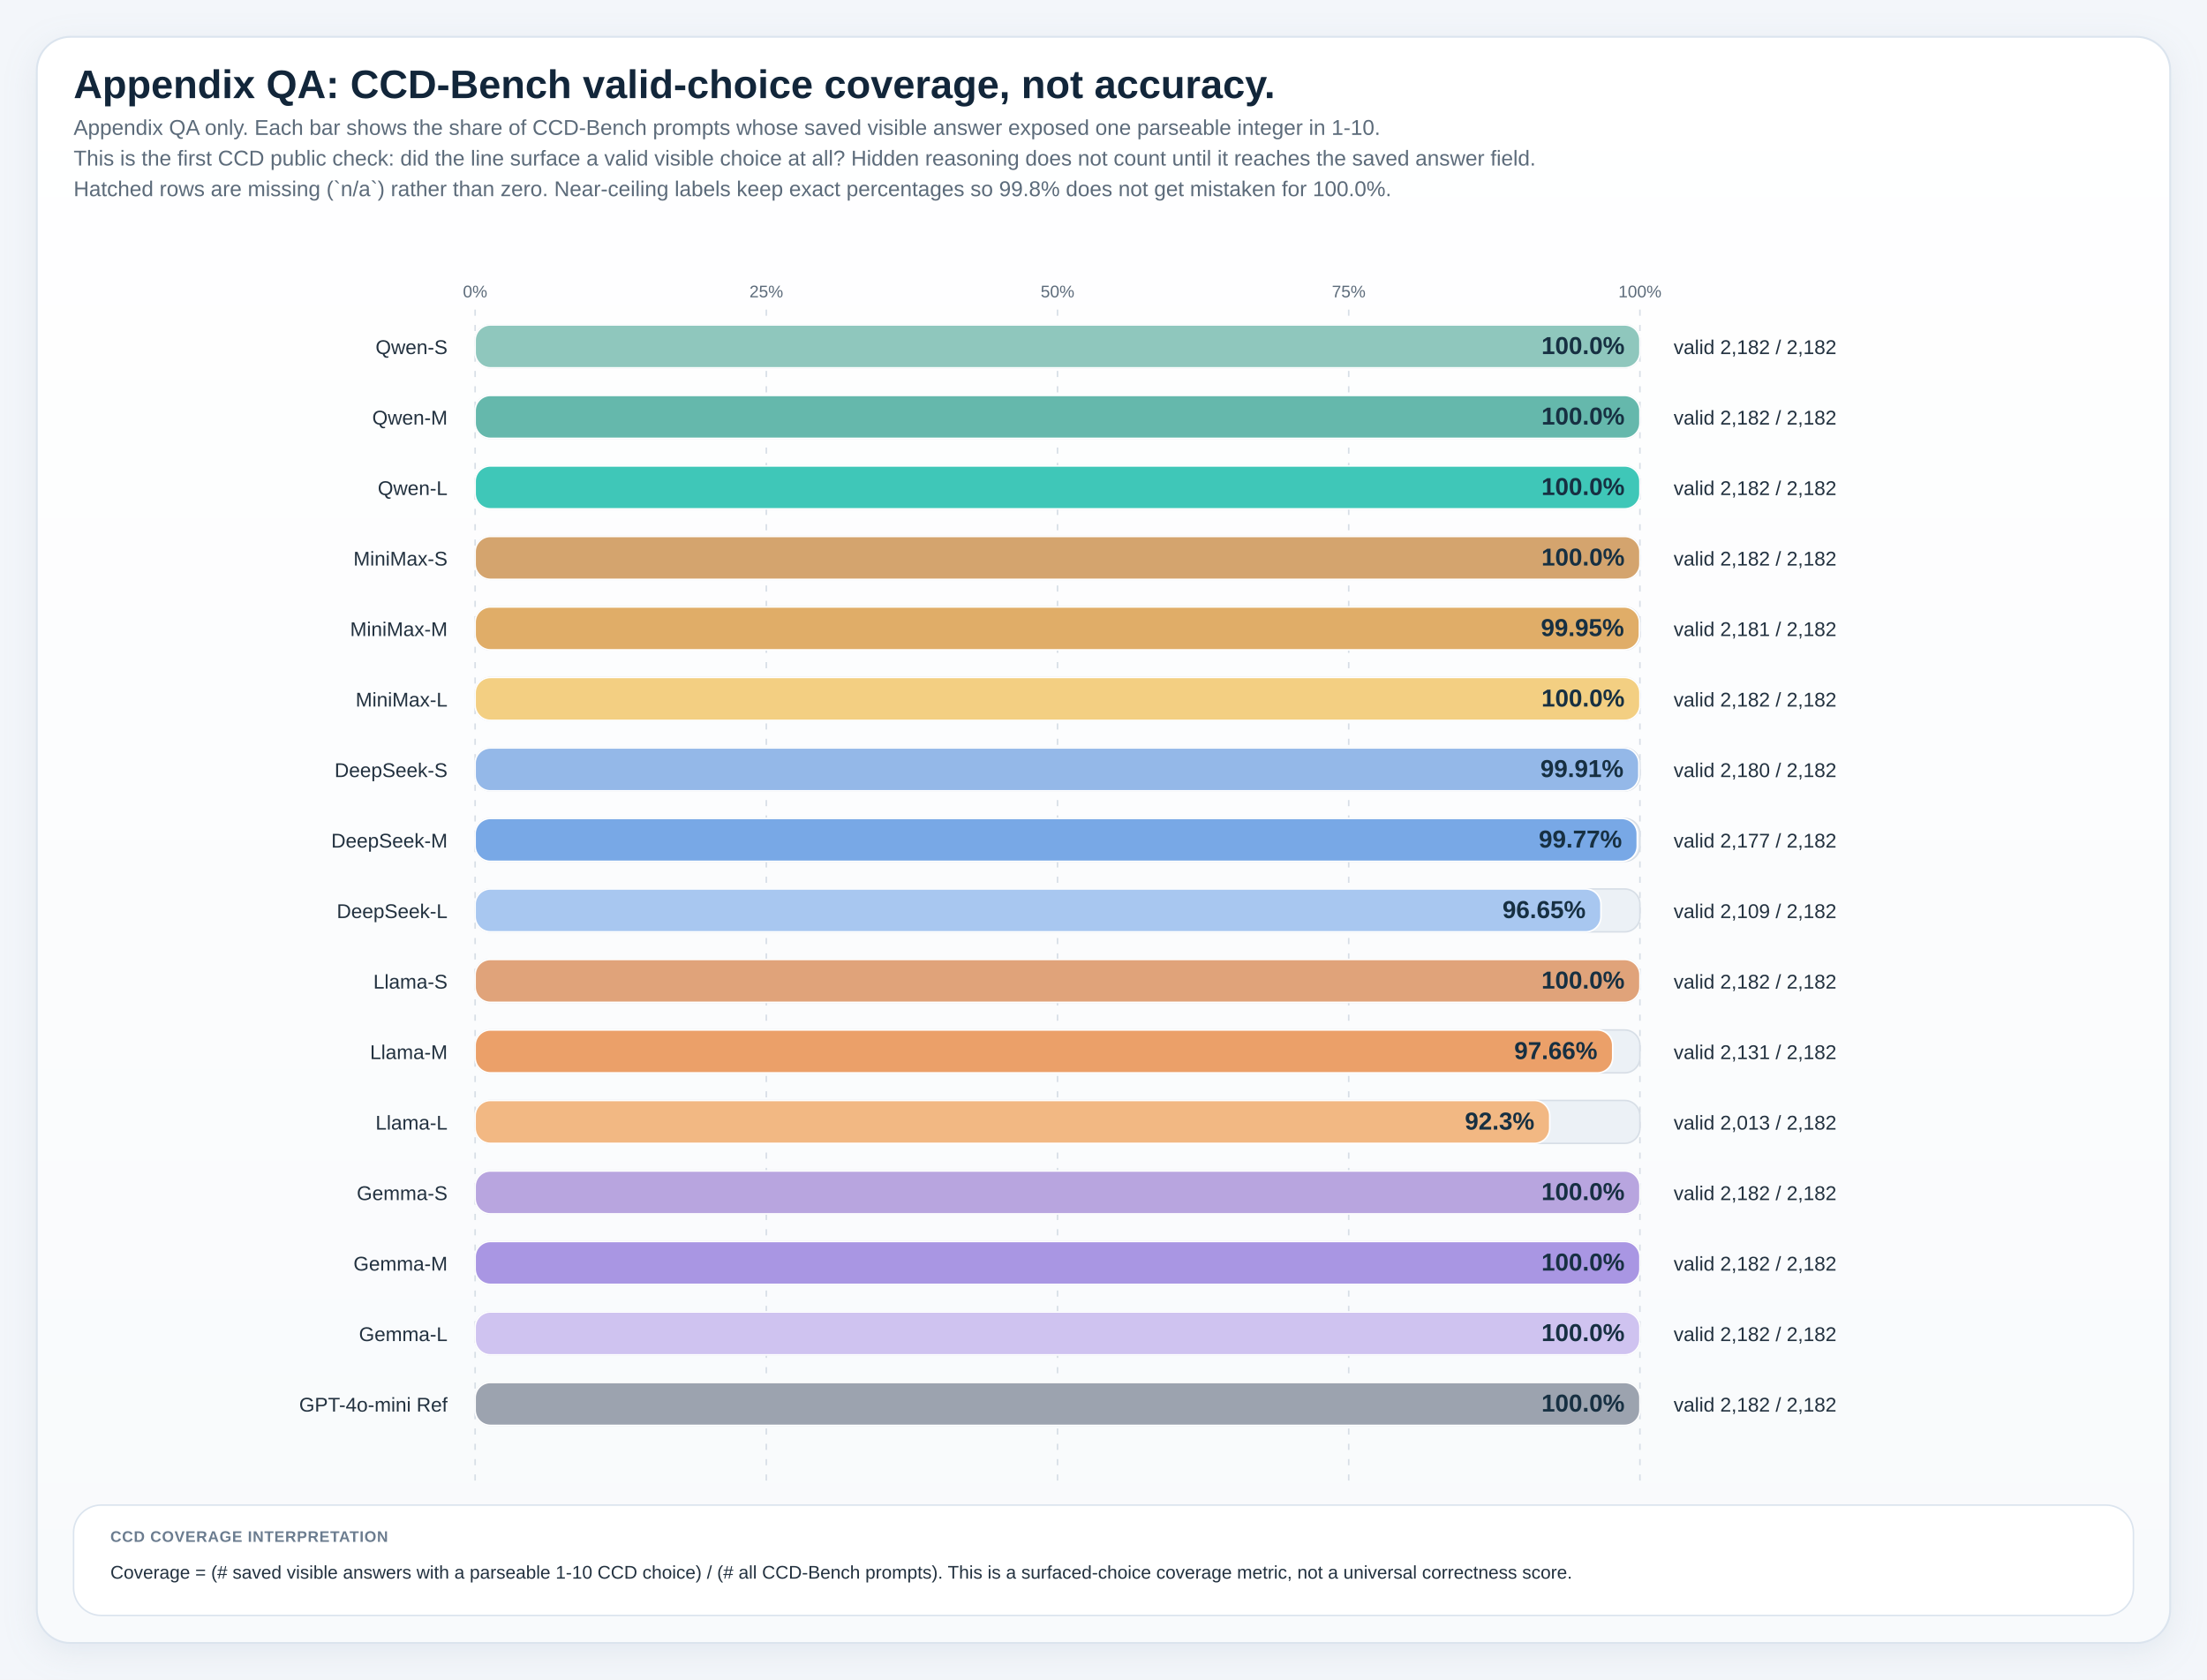
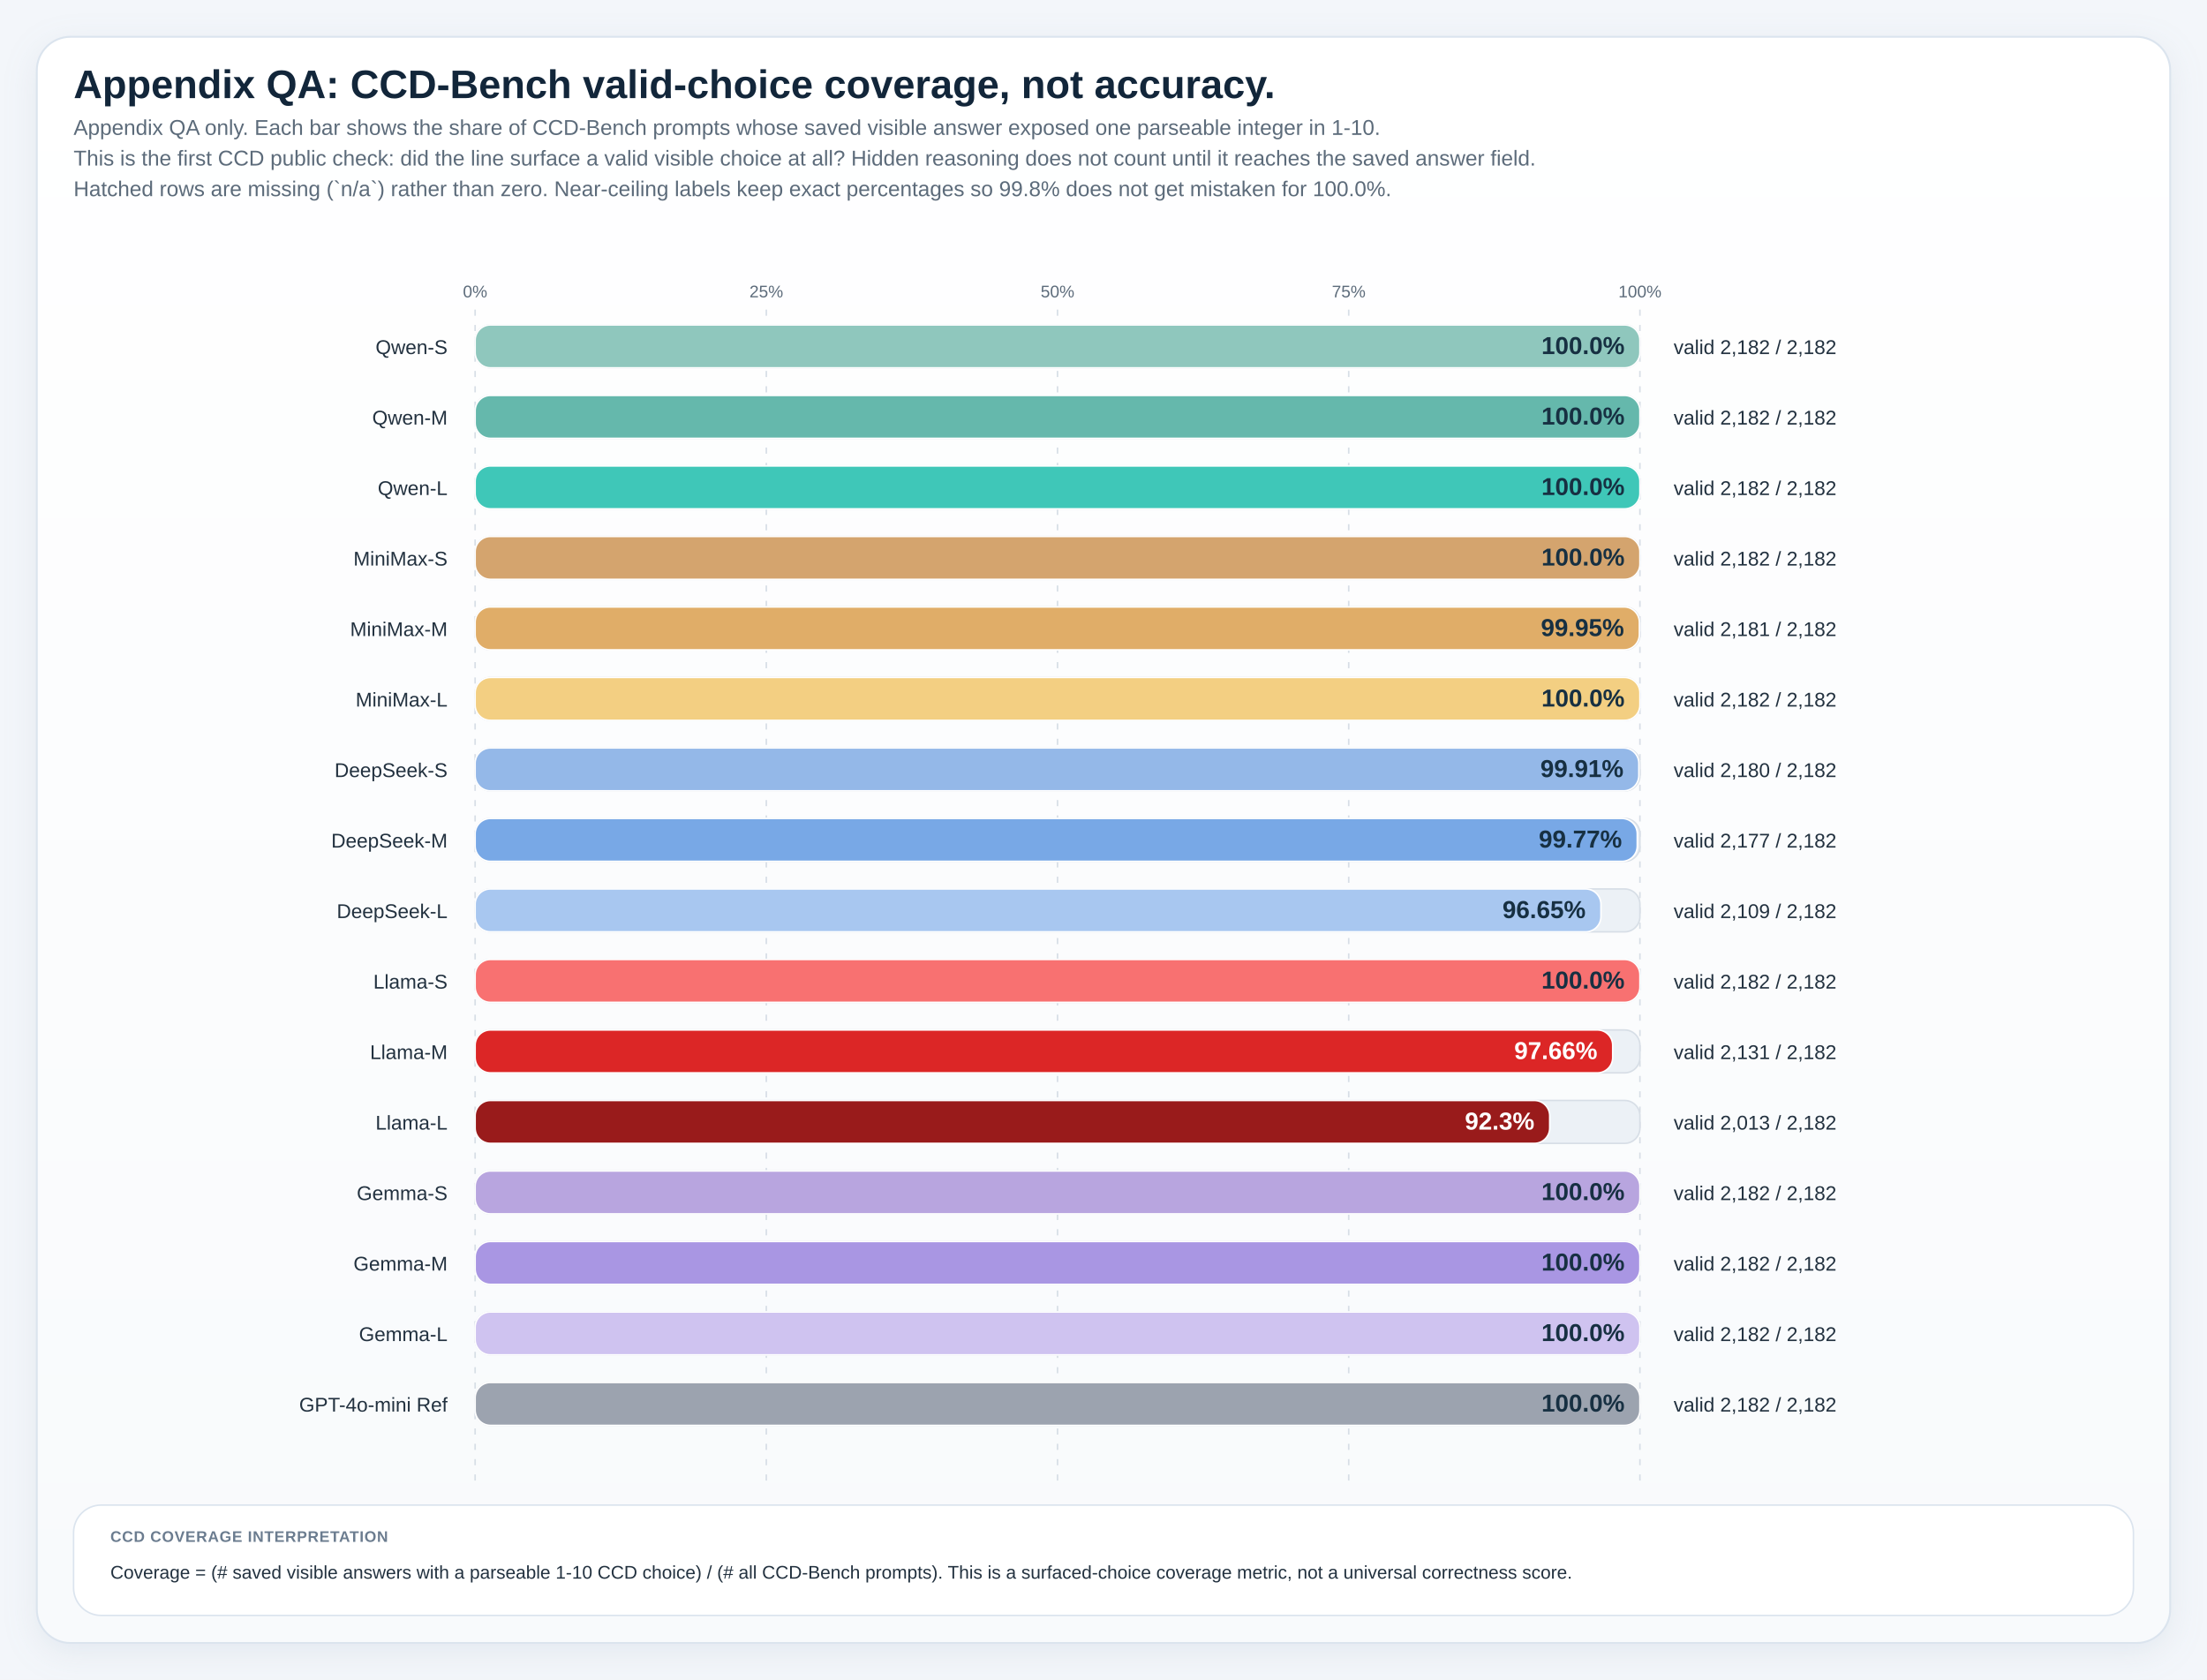
<svg xmlns="http://www.w3.org/2000/svg" viewBox="0 0 1440 1096" role="img" preserveAspectRatio="xMidYMin meet" style="max-width:100%;height:auto">
  <defs>
    <linearGradient id="panelGradient" x1="0" x2="0" y1="0" y2="1">
      <stop offset="0%" stop-color="#ffffff" />
      <stop offset="100%" stop-color="#f8fafc" />
    </linearGradient>
    <pattern id="diagonalHatch" width="8" height="8" patternUnits="userSpaceOnUse" patternTransform="rotate(45)">
      <line x1="0" y1="0" x2="0" y2="8" stroke="#cdd6e1" stroke-width="3" />
    </pattern>
    <filter id="softShadow" x="-20%" y="-20%" width="140%" height="140%">
      <feDropShadow dx="0" dy="6" stdDeviation="10" flood-color="#9fb0c2" flood-opacity="0.18" />
    </filter>
    <style>
.canvas { fill: #f3f6fa; }
.title { font: 700 26px 'IBM Plex Sans', 'Helvetica Neue', Arial, sans-serif; fill: #12263a; }
.subtitle { font: 400 14px 'IBM Plex Sans', 'Helvetica Neue', Arial, sans-serif; fill: #5c6b7a; }
.axis { font: 600 14px 'IBM Plex Sans', 'Helvetica Neue', Arial, sans-serif; fill: #22313f; }
.label { font: 500 13px 'IBM Plex Sans', 'Helvetica Neue', Arial, sans-serif; fill: #22313f; }
.metric { font: 700 20px 'IBM Plex Sans', 'Helvetica Neue', Arial, sans-serif; fill: #12263a; }
.celltext { font: 700 16px 'IBM Plex Sans', 'Helvetica Neue', Arial, sans-serif; fill: #ffffff; }
.celltext-dark { font: 700 16px 'IBM Plex Sans', 'Helvetica Neue', Arial, sans-serif; fill: #173042; }
.cellsub { font: 500 11px 'IBM Plex Sans', 'Helvetica Neue', Arial, sans-serif; fill: rgba(255,255,255,0.88); }
.cellsub-dark { font: 600 11px 'IBM Plex Sans', 'Helvetica Neue', Arial, sans-serif; fill: #385062; }
.body { font: 500 12px 'IBM Plex Sans', 'Helvetica Neue', Arial, sans-serif; fill: #22313f; }
.small { font: 500 11px 'IBM Plex Sans', 'Helvetica Neue', Arial, sans-serif; fill: #5c6b7a; }
.tiny { font: 600 10px 'IBM Plex Sans', 'Helvetica Neue', Arial, sans-serif; fill: #6b7c8f; letter-spacing: 0.04em; }
.grid { fill: #ffffff; stroke: #d7dee6; stroke-width: 1.25; }
.panel { fill: url(#panelGradient); stroke: #dbe4ee; stroke-width: 1.25; filter: url(#softShadow); }
.subpanel { fill: #ffffff; stroke: #e2e8f0; stroke-width: 1; }
.legend-card { fill: #ffffff; stroke: #dbe4ee; stroke-width: 1; }
.guide { stroke: #d7dee6; stroke-width: 1; stroke-dasharray: 4 6; }
.baseline { stroke: #aab7c6; stroke-width: 1.1; }
.muted-cell { fill: #eef2f7; stroke: #d7dee6; stroke-width: 1; }
.muted-bar { fill: #ecf1f6; stroke: #d7dee6; stroke-width: 1; }
.outline { stroke: rgba(255,255,255,0.9); stroke-width: 1; }
</style>
  </defs>
  <rect x="0" y="0" width="1440" height="1096" class="canvas" />
  <rect x="24" y="24" width="1392" height="1048" rx="22" class="panel" />
  <text x="48" y="64" class="title">Appendix QA: CCD-Bench valid-choice coverage, not accuracy.</text>
  <text x="48" y="88" class="subtitle">Appendix QA only. Each bar shows the share of CCD-Bench prompts whose saved visible answer exposed one parseable integer in 1-10.</text>
  <text x="48" y="108" class="subtitle">This is the first CCD public check: did the line surface a valid visible choice at all? Hidden reasoning does not count until it reaches the saved answer field.</text>
  <text x="48" y="128" class="subtitle">Hatched rows are missing (`n/a`) rather than zero. Near-ceiling labels keep exact percentages so 99.8% does not get mistaken for 100.0%.</text>
  <line x1="310.00" y1="202" x2="310.00" y2="972" class="guide" />
  <text x="310.00" y="194" text-anchor="middle" class="small">0%</text>
  <line x1="500.00" y1="202" x2="500.00" y2="972" class="guide" />
  <text x="500.00" y="194" text-anchor="middle" class="small">25%</text>
  <line x1="690.00" y1="202" x2="690.00" y2="972" class="guide" />
  <text x="690.00" y="194" text-anchor="middle" class="small">50%</text>
  <line x1="880.00" y1="202" x2="880.00" y2="972" class="guide" />
  <text x="880.00" y="194" text-anchor="middle" class="small">75%</text>
  <line x1="1070.00" y1="202" x2="1070.00" y2="972" class="guide" />
  <text x="1070.00" y="194" text-anchor="middle" class="small">100%</text>
  <text x="292" y="231.00" text-anchor="end" class="label">Qwen-S</text>
  <rect x="310" y="212" width="760" height="28" rx="10" class="muted-bar" />
  <rect x="310" y="212" width="760.00" height="28" rx="10" fill="#8fc7bd" stroke="#ffffff" stroke-width="1" />
  <text x="1060.00" y="231.00" text-anchor="end" class="celltext-dark">100.0%</text>
  <text x="1092" y="231.00" class="label">valid 2,182 / 2,182</text>
  <text x="292" y="277.00" text-anchor="end" class="label">Qwen-M</text>
  <rect x="310" y="258" width="760" height="28" rx="10" class="muted-bar" />
  <rect x="310" y="258" width="760.00" height="28" rx="10" fill="#65b8ac" stroke="#ffffff" stroke-width="1" />
  <text x="1060.00" y="277.00" text-anchor="end" class="celltext-dark">100.0%</text>
  <text x="1092" y="277.00" class="label">valid 2,182 / 2,182</text>
  <text x="292" y="323.00" text-anchor="end" class="label">Qwen-L</text>
  <rect x="310" y="304" width="760" height="28" rx="10" class="muted-bar" />
  <rect x="310" y="304" width="760.00" height="28" rx="10" fill="#3fc7b8" stroke="#ffffff" stroke-width="1" />
  <text x="1060.00" y="323.00" text-anchor="end" class="celltext-dark">100.0%</text>
  <text x="1092" y="323.00" class="label">valid 2,182 / 2,182</text>
  <text x="292" y="369.00" text-anchor="end" class="label">MiniMax-S</text>
  <rect x="310" y="350" width="760" height="28" rx="10" class="muted-bar" />
  <rect x="310" y="350" width="760.00" height="28" rx="10" fill="#d4a46e" stroke="#ffffff" stroke-width="1" />
  <text x="1060.00" y="369.00" text-anchor="end" class="celltext-dark">100.0%</text>
  <text x="1092" y="369.00" class="label">valid 2,182 / 2,182</text>
  <text x="292" y="415.00" text-anchor="end" class="label">MiniMax-M</text>
  <rect x="310" y="396" width="760" height="28" rx="10" class="muted-bar" />
  <rect x="310" y="396" width="759.65" height="28" rx="10" fill="#e0ad68" stroke="#ffffff" stroke-width="1" />
  <text x="1059.65" y="415.00" text-anchor="end" class="celltext-dark">99.95%</text>
  <text x="1092" y="415.00" class="label">valid 2,181 / 2,182</text>
  <text x="292" y="461.00" text-anchor="end" class="label">MiniMax-L</text>
  <rect x="310" y="442" width="760" height="28" rx="10" class="muted-bar" />
  <rect x="310" y="442" width="760.00" height="28" rx="10" fill="#f3cf82" stroke="#ffffff" stroke-width="1" />
  <text x="1060.00" y="461.00" text-anchor="end" class="celltext-dark">100.0%</text>
  <text x="1092" y="461.00" class="label">valid 2,182 / 2,182</text>
  <text x="292" y="507.00" text-anchor="end" class="label">DeepSeek-S</text>
  <rect x="310" y="488" width="760" height="28" rx="10" class="muted-bar" />
  <rect x="310" y="488" width="759.30" height="28" rx="10" fill="#94b8e8" stroke="#ffffff" stroke-width="1" />
  <text x="1059.30" y="507.00" text-anchor="end" class="celltext-dark">99.91%</text>
  <text x="1092" y="507.00" class="label">valid 2,180 / 2,182</text>
  <text x="292" y="553.00" text-anchor="end" class="label">DeepSeek-M</text>
  <rect x="310" y="534" width="760" height="28" rx="10" class="muted-bar" />
  <rect x="310" y="534" width="758.26" height="28" rx="10" fill="#78a8e6" stroke="#ffffff" stroke-width="1" />
  <text x="1058.26" y="553.00" text-anchor="end" class="celltext-dark">99.77%</text>
  <text x="1092" y="553.00" class="label">valid 2,177 / 2,182</text>
  <text x="292" y="599.00" text-anchor="end" class="label">DeepSeek-L</text>
  <rect x="310" y="580" width="760" height="28" rx="10" class="muted-bar" />
  <rect x="310" y="580" width="734.57" height="28" rx="10" fill="#a8c7f0" stroke="#ffffff" stroke-width="1" />
  <text x="1034.57" y="599.00" text-anchor="end" class="celltext-dark">96.65%</text>
  <text x="1092" y="599.00" class="label">valid 2,109 / 2,182</text>
  <text x="292" y="645.00" text-anchor="end" class="label">Llama-S</text>
  <rect x="310" y="626" width="760" height="28" rx="10" class="muted-bar" />
-   <rect x="310" y="626" width="760.00" height="28" rx="10" fill="#e0a37a" stroke="#ffffff" stroke-width="1" />
+   <rect x="310" y="626" width="760.00" height="28" rx="10" fill="#f87171" stroke="#ffffff" stroke-width="1" />
  <text x="1060.00" y="645.00" text-anchor="end" class="celltext-dark">100.0%</text>
  <text x="1092" y="645.00" class="label">valid 2,182 / 2,182</text>
  <text x="292" y="691.00" text-anchor="end" class="label">Llama-M</text>
  <rect x="310" y="672" width="760" height="28" rx="10" class="muted-bar" />
-   <rect x="310" y="672" width="742.24" height="28" rx="10" fill="#eba069" stroke="#ffffff" stroke-width="1" />
-   <text x="1042.24" y="691.00" text-anchor="end" class="celltext-dark">97.66%</text>
+   <rect x="310" y="672" width="742.24" height="28" rx="10" fill="#dc2626" stroke="#ffffff" stroke-width="1" />
+   <text x="1042.24" y="691.00" text-anchor="end" class="celltext">97.66%</text>
  <text x="1092" y="691.00" class="label">valid 2,131 / 2,182</text>
  <text x="292" y="737.00" text-anchor="end" class="label">Llama-L</text>
  <rect x="310" y="718" width="760" height="28" rx="10" class="muted-bar" />
-   <rect x="310" y="718" width="701.14" height="28" rx="10" fill="#f2b883" stroke="#ffffff" stroke-width="1" />
-   <text x="1001.14" y="737.00" text-anchor="end" class="celltext-dark">92.3%</text>
+   <rect x="310" y="718" width="701.14" height="28" rx="10" fill="#991b1b" stroke="#ffffff" stroke-width="1" />
+   <text x="1001.14" y="737.00" text-anchor="end" class="celltext">92.3%</text>
  <text x="1092" y="737.00" class="label">valid 2,013 / 2,182</text>
  <text x="292" y="783.00" text-anchor="end" class="label">Gemma-S</text>
  <rect x="310" y="764" width="760" height="28" rx="10" class="muted-bar" />
  <rect x="310" y="764" width="760.00" height="28" rx="10" fill="#b8a5df" stroke="#ffffff" stroke-width="1" />
  <text x="1060.00" y="783.00" text-anchor="end" class="celltext-dark">100.0%</text>
  <text x="1092" y="783.00" class="label">valid 2,182 / 2,182</text>
  <text x="292" y="829.00" text-anchor="end" class="label">Gemma-M</text>
  <rect x="310" y="810" width="760" height="28" rx="10" class="muted-bar" />
  <rect x="310" y="810" width="760.00" height="28" rx="10" fill="#a996e3" stroke="#ffffff" stroke-width="1" />
  <text x="1060.00" y="829.00" text-anchor="end" class="celltext-dark">100.0%</text>
  <text x="1092" y="829.00" class="label">valid 2,182 / 2,182</text>
  <text x="292" y="875.00" text-anchor="end" class="label">Gemma-L</text>
  <rect x="310" y="856" width="760" height="28" rx="10" class="muted-bar" />
  <rect x="310" y="856" width="760.00" height="28" rx="10" fill="#cfc3f0" stroke="#ffffff" stroke-width="1" />
  <text x="1060.00" y="875.00" text-anchor="end" class="celltext-dark">100.0%</text>
  <text x="1092" y="875.00" class="label">valid 2,182 / 2,182</text>
  <text x="292" y="921.00" text-anchor="end" class="label">GPT-4o-mini Ref</text>
  <rect x="310" y="902" width="760" height="28" rx="10" class="muted-bar" />
  <rect x="310" y="902" width="760.00" height="28" rx="10" fill="#9ca3af" stroke="#ffffff" stroke-width="1" />
  <text x="1060.00" y="921.00" text-anchor="end" class="celltext-dark">100.0%</text>
  <text x="1092" y="921.00" class="label">valid 2,182 / 2,182</text>
  <rect x="48" y="982" width="1344" height="72" rx="18" class="legend-card" />
  <text x="72" y="1006" class="tiny">CCD COVERAGE INTERPRETATION</text>
  <text x="72" y="1030" class="body">Coverage = (# saved visible answers with a parseable 1-10 CCD choice) / (# all CCD-Bench prompts). This is a surfaced-choice coverage metric, not a universal correctness score.</text>
</svg>
